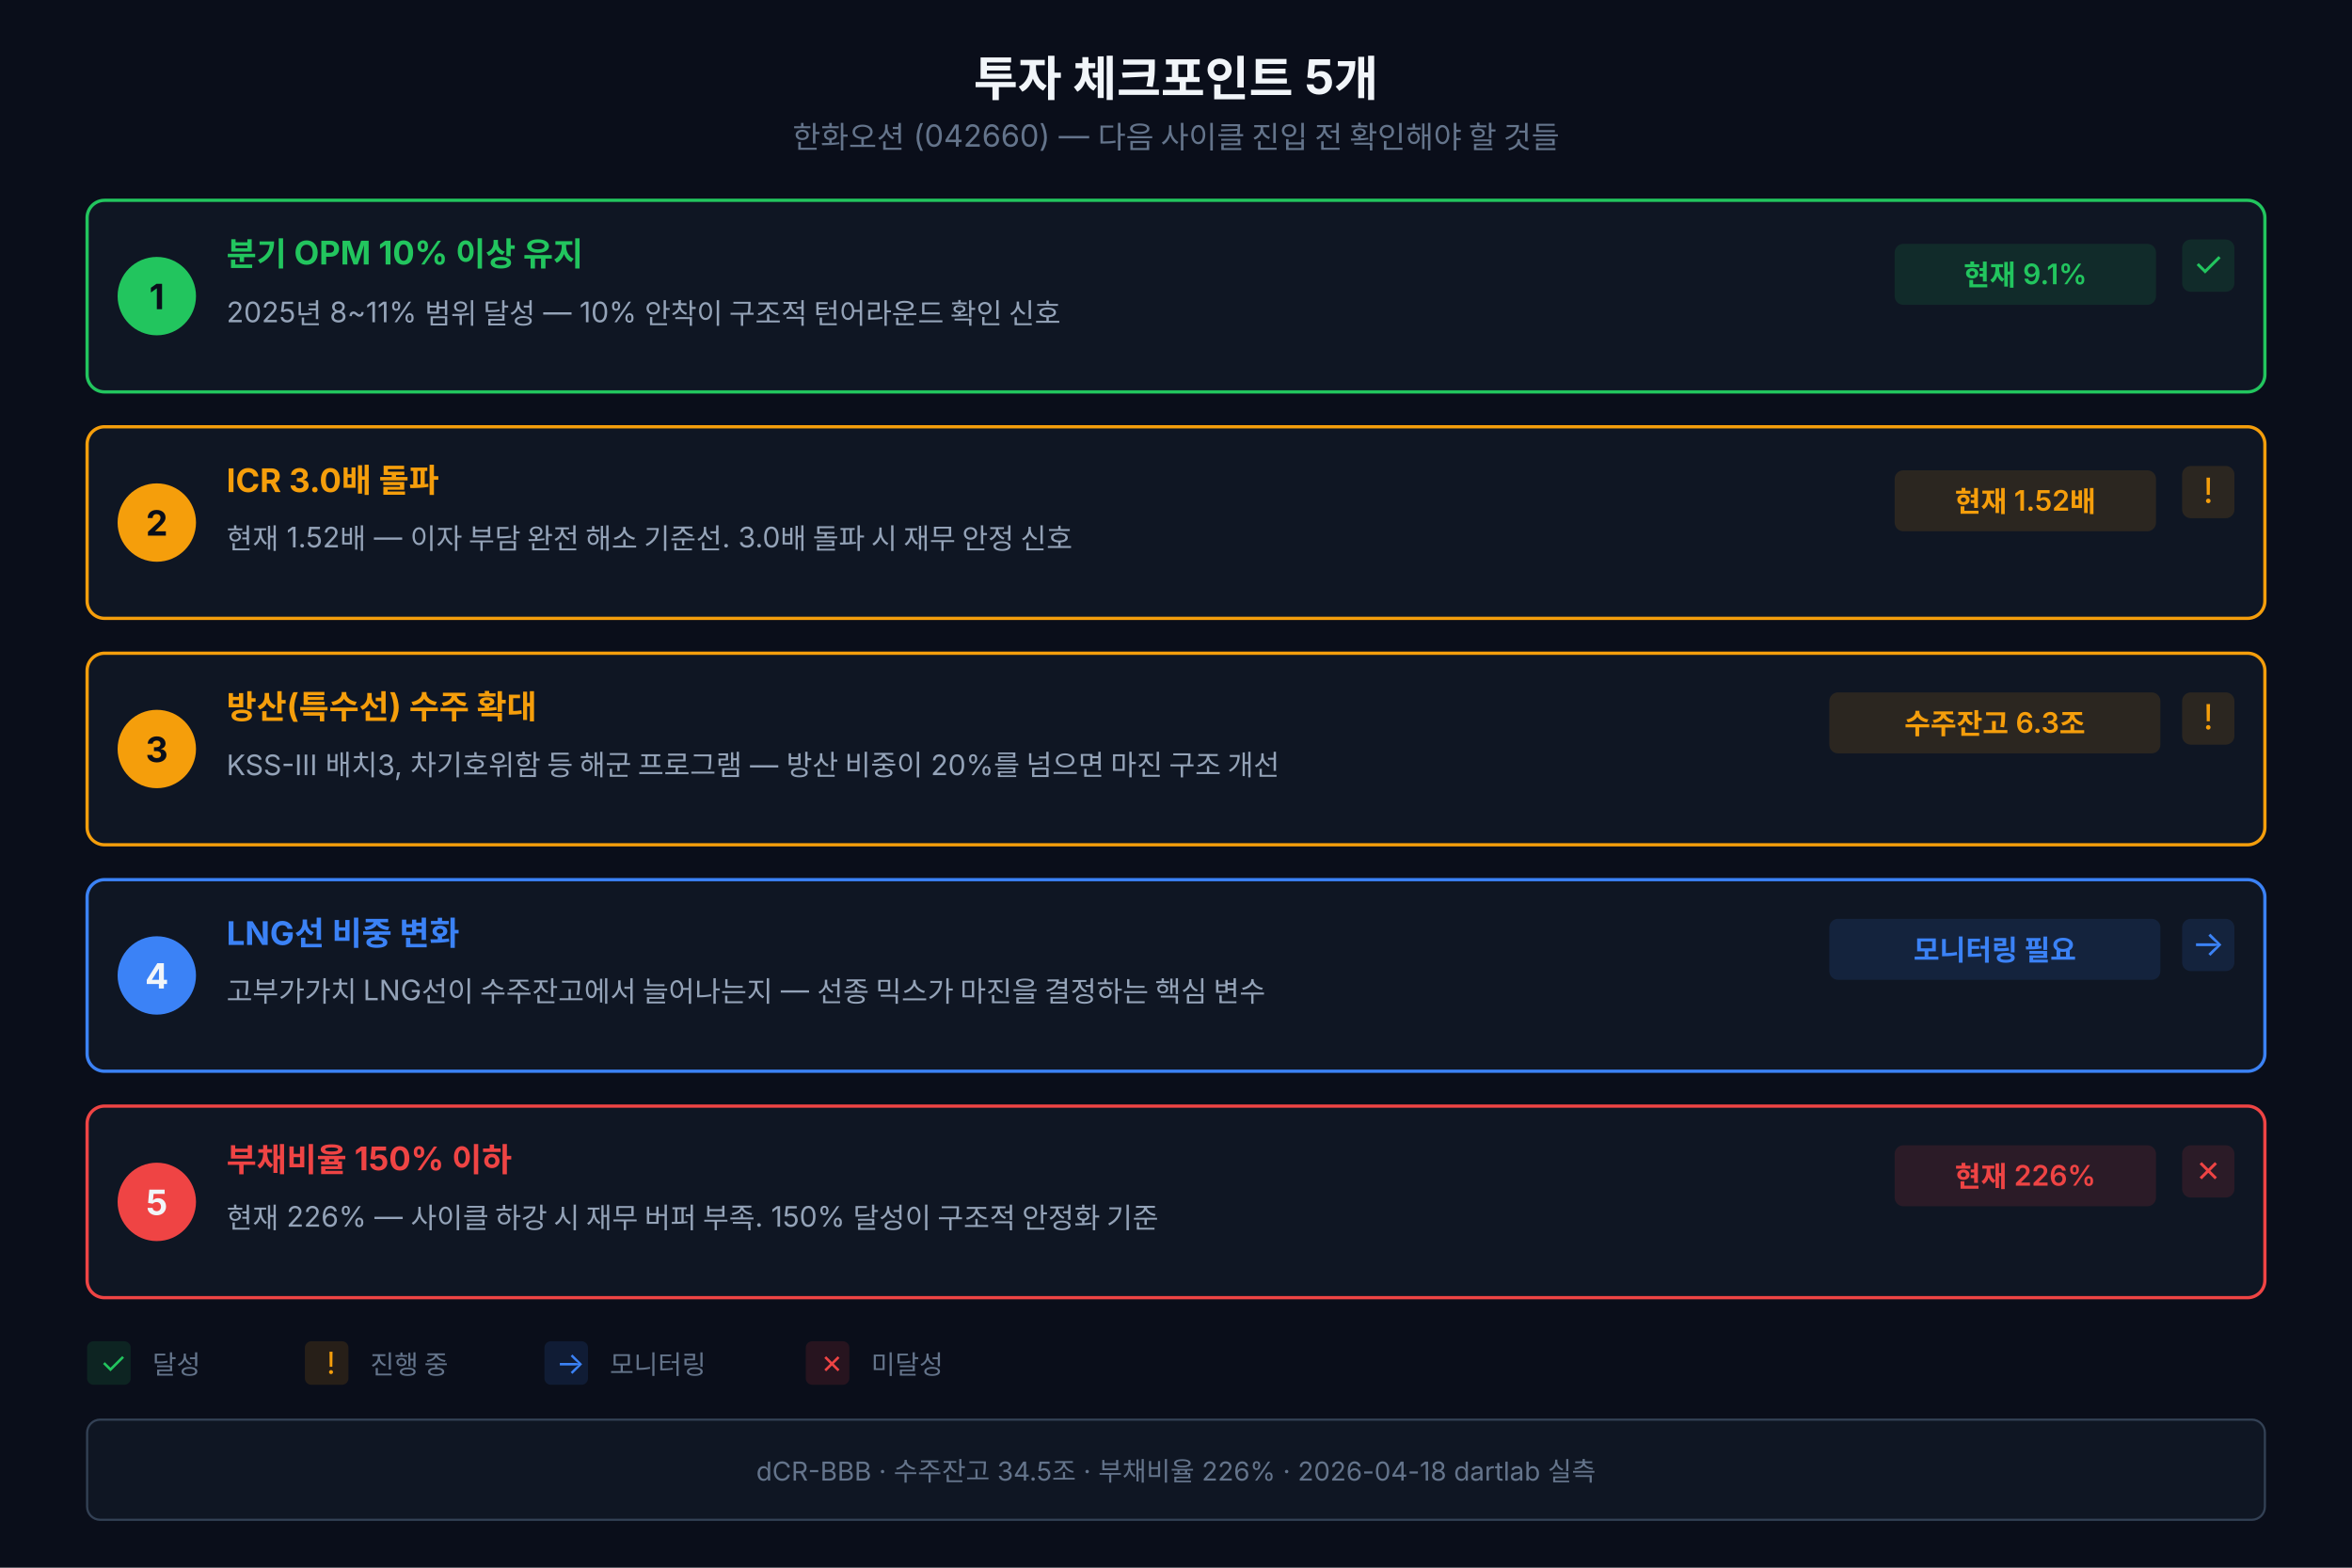
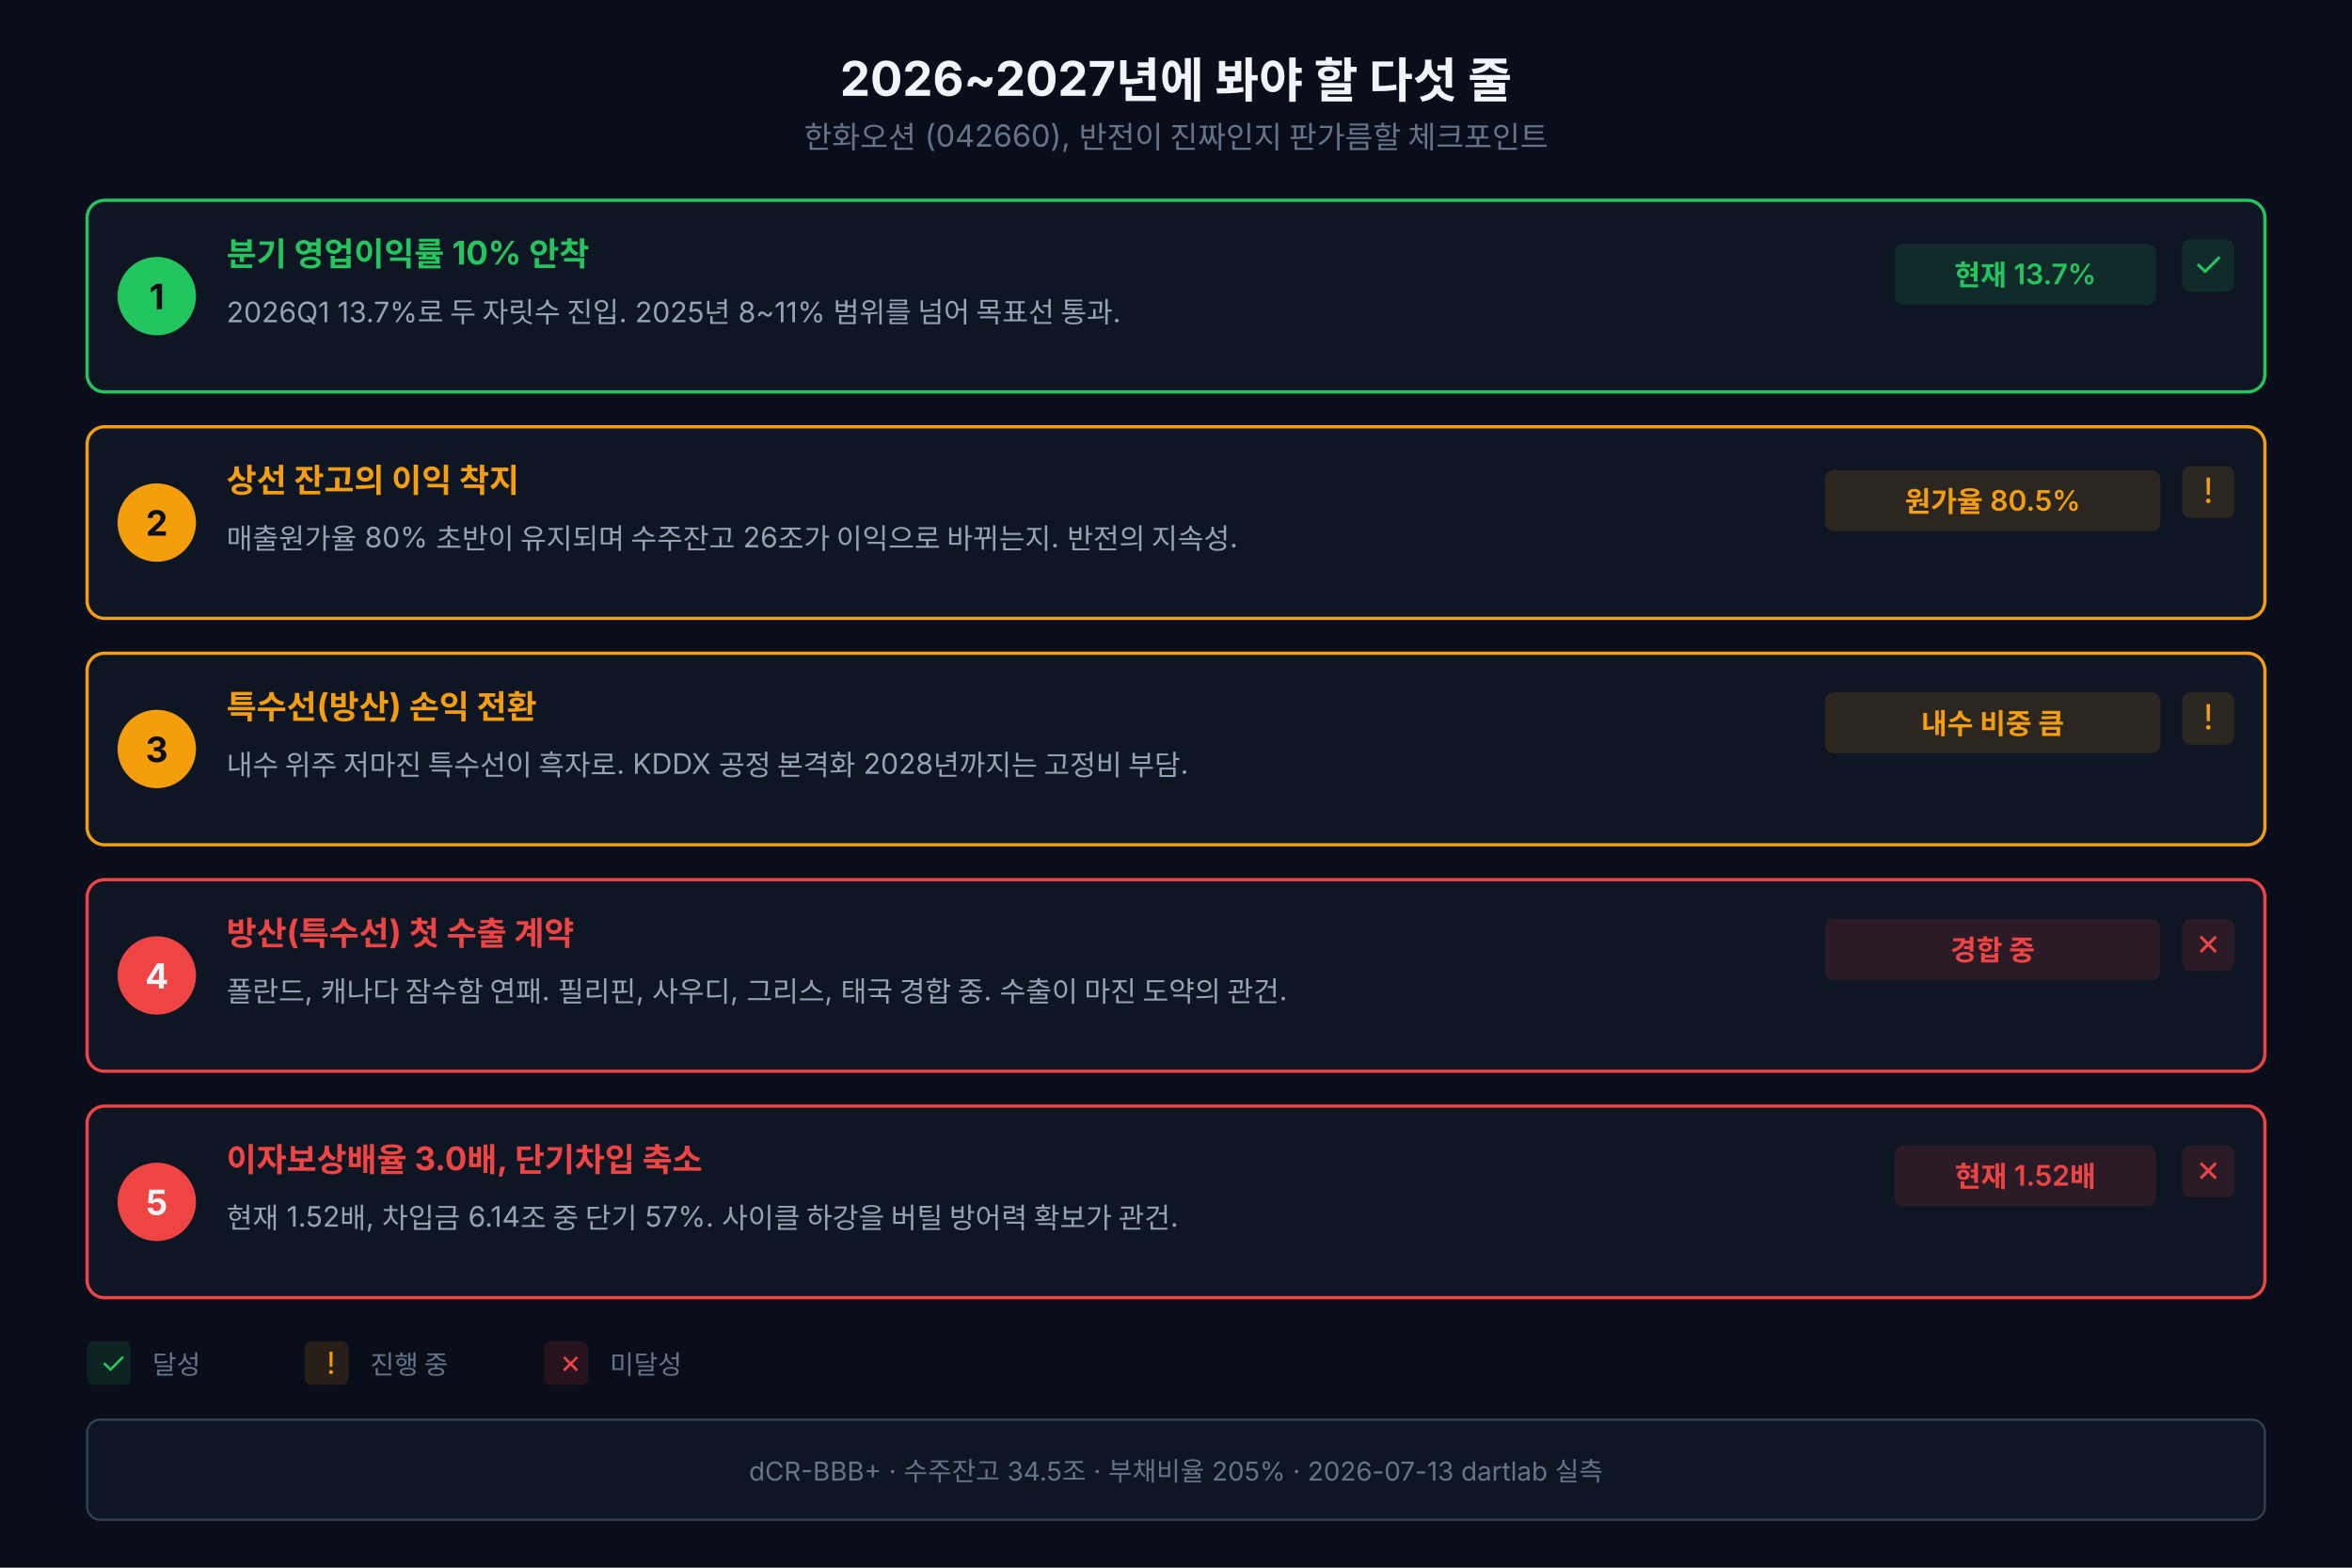
<svg xmlns="http://www.w3.org/2000/svg" viewBox="0 0 1080 720" width="1080" height="720">
  <rect width="1080" height="720" fill="#0a0e1a" />
-   <text x="540" y="44" text-anchor="middle" font-family="-apple-system,'Segoe UI',sans-serif" font-size="22" font-weight="700" fill="#f1f5f9">투자 체크포인트 5개</text>
-   <text x="540" y="68" text-anchor="middle" font-family="-apple-system,'Segoe UI',sans-serif" font-size="14" fill="#64748b">한화오션 (042660) — 다음 사이클 진입 전 확인해야 할 것들</text>
+   <text x="540" y="44" text-anchor="middle" font-family="-apple-system,'Segoe UI',sans-serif" font-size="22" font-weight="700" fill="#f1f5f9">2026~2027년에 봐야 할 다섯 줄</text>
+   <text x="540" y="68" text-anchor="middle" font-family="-apple-system,'Segoe UI',sans-serif" font-size="14" fill="#64748b">한화오션 (042660), 반전이 진짜인지 판가름할 체크포인트</text>
  <rect x="40" y="92" width="1000" height="88" rx="8" fill="#0f1623" stroke="#22c55e" stroke-width="1.5" />
  <circle cx="72" cy="136" r="18" fill="#22c55e" />
  <text x="72" y="142" text-anchor="middle" font-family="-apple-system,'Segoe UI',sans-serif" font-size="16" font-weight="700" fill="#0a0e1a">1</text>
  <rect x="1002" y="110" width="24" height="24" rx="4" fill="#22c55e20" />
  <text x="1014" y="127" text-anchor="middle" font-family="-apple-system,'Segoe UI',sans-serif" font-size="16" fill="#22c55e">✓</text>
-   <text x="104" y="122" font-family="-apple-system,'Segoe UI',sans-serif" font-size="15" font-weight="700" fill="#22c55e">분기 OPM 10% 이상 유지</text>
-   <text x="104" y="148" font-family="-apple-system,'Segoe UI',sans-serif" font-size="13" fill="#94a3b8">2025년 8~11% 범위 달성 — 10% 안착이 구조적 턴어라운드 확인 신호</text>
+   <text x="104" y="122" font-family="-apple-system,'Segoe UI',sans-serif" font-size="15" font-weight="700" fill="#22c55e">분기 영업이익률 10% 안착</text>
+   <text x="104" y="148" font-family="-apple-system,'Segoe UI',sans-serif" font-size="13" fill="#94a3b8">2026Q1 13.7%로 두 자릿수 진입. 2025년 8~11% 범위를 넘어 목표선 통과.</text>
  <rect x="870" y="112" width="120" height="28" rx="4" fill="#22c55e20" />
-   <text x="930" y="131" text-anchor="middle" font-family="-apple-system,'Segoe UI',sans-serif" font-size="13" font-weight="600" fill="#22c55e">현재 9.1%</text>
+   <text x="930" y="131" text-anchor="middle" font-family="-apple-system,'Segoe UI',sans-serif" font-size="13" font-weight="600" fill="#22c55e">현재 13.7%</text>
  <rect x="40" y="196" width="1000" height="88" rx="8" fill="#0f1623" stroke="#f59e0b" stroke-width="1.5" />
  <circle cx="72" cy="240" r="18" fill="#f59e0b" />
  <text x="72" y="246" text-anchor="middle" font-family="-apple-system,'Segoe UI',sans-serif" font-size="16" font-weight="700" fill="#0a0e1a">2</text>
  <rect x="1002" y="214" width="24" height="24" rx="4" fill="#f59e0b20" />
  <text x="1014" y="231" text-anchor="middle" font-family="-apple-system,'Segoe UI',sans-serif" font-size="16" fill="#f59e0b">!</text>
-   <text x="104" y="226" font-family="-apple-system,'Segoe UI',sans-serif" font-size="15" font-weight="700" fill="#f59e0b">ICR 3.0배 돌파</text>
-   <text x="104" y="252" font-family="-apple-system,'Segoe UI',sans-serif" font-size="13" fill="#94a3b8">현재 1.52배 — 이자 부담 완전 해소 기준선. 3.0배 돌파 시 재무 안정 신호</text>
-   <rect x="870" y="216" width="120" height="28" rx="4" fill="#f59e0b20" />
-   <text x="930" y="235" text-anchor="middle" font-family="-apple-system,'Segoe UI',sans-serif" font-size="13" font-weight="600" fill="#f59e0b">현재 1.52배</text>
+   <text x="104" y="226" font-family="-apple-system,'Segoe UI',sans-serif" font-size="15" font-weight="700" fill="#f59e0b">상선 잔고의 이익 착지</text>
+   <text x="104" y="252" font-family="-apple-system,'Segoe UI',sans-serif" font-size="13" fill="#94a3b8">매출원가율 80% 초반이 유지되며 수주잔고 26조가 이익으로 바뀌는지. 반전의 지속성.</text>
+   <rect x="838" y="216" width="154" height="28" rx="4" fill="#f59e0b20" />
+   <text x="915" y="235" text-anchor="middle" font-family="-apple-system,'Segoe UI',sans-serif" font-size="13" font-weight="600" fill="#f59e0b">원가율 80.5%</text>
  <rect x="40" y="300" width="1000" height="88" rx="8" fill="#0f1623" stroke="#f59e0b" stroke-width="1.5" />
  <circle cx="72" cy="344" r="18" fill="#f59e0b" />
  <text x="72" y="350" text-anchor="middle" font-family="-apple-system,'Segoe UI',sans-serif" font-size="16" font-weight="700" fill="#0a0e1a">3</text>
  <rect x="1002" y="318" width="24" height="24" rx="4" fill="#f59e0b20" />
  <text x="1014" y="335" text-anchor="middle" font-family="-apple-system,'Segoe UI',sans-serif" font-size="16" fill="#f59e0b">!</text>
-   <text x="104" y="330" font-family="-apple-system,'Segoe UI',sans-serif" font-size="15" font-weight="700" fill="#f59e0b">방산(특수선) 수주 확대</text>
-   <text x="104" y="356" font-family="-apple-system,'Segoe UI',sans-serif" font-size="13" fill="#94a3b8">KSS-III 배치3, 차기호위함 등 해군 프로그램 — 방산 비중이 20%를 넘으면 마진 구조 개선</text>
-   <rect x="840" y="318" width="152" height="28" rx="4" fill="#f59e0b20" />
-   <text x="916" y="337" text-anchor="middle" font-family="-apple-system,'Segoe UI',sans-serif" font-size="13" font-weight="600" fill="#f59e0b">수주잔고 6.3조</text>
-   <rect x="40" y="404" width="1000" height="88" rx="8" fill="#0f1623" stroke="#3b82f6" stroke-width="1.5" />
-   <circle cx="72" cy="448" r="18" fill="#3b82f6" />
+   <text x="104" y="330" font-family="-apple-system,'Segoe UI',sans-serif" font-size="15" font-weight="700" fill="#f59e0b">특수선(방산) 손익 전환</text>
+   <text x="104" y="356" font-family="-apple-system,'Segoe UI',sans-serif" font-size="13" fill="#94a3b8">내수 위주 저마진 특수선이 흑자로. KDDX 공정 본격화 2028년까지는 고정비 부담.</text>
+   <rect x="838" y="318" width="154" height="28" rx="4" fill="#f59e0b20" />
+   <text x="915" y="337" text-anchor="middle" font-family="-apple-system,'Segoe UI',sans-serif" font-size="13" font-weight="600" fill="#f59e0b">내수 비중 큼</text>
+   <rect x="40" y="404" width="1000" height="88" rx="8" fill="#0f1623" stroke="#ef4444" stroke-width="1.5" />
+   <circle cx="72" cy="448" r="18" fill="#ef4444" />
  <text x="72" y="454" text-anchor="middle" font-family="-apple-system,'Segoe UI',sans-serif" font-size="16" font-weight="700" fill="#f1f5f9">4</text>
-   <rect x="1002" y="422" width="24" height="24" rx="4" fill="#3b82f620" />
-   <text x="1014" y="439" text-anchor="middle" font-family="-apple-system,'Segoe UI',sans-serif" font-size="16" fill="#3b82f6">→</text>
-   <text x="104" y="434" font-family="-apple-system,'Segoe UI',sans-serif" font-size="15" font-weight="700" fill="#3b82f6">LNG선 비중 변화</text>
-   <text x="104" y="460" font-family="-apple-system,'Segoe UI',sans-serif" font-size="13" fill="#94a3b8">고부가가치 LNG선이 수주잔고에서 늘어나는지 — 선종 믹스가 마진을 결정하는 핵심 변수</text>
-   <rect x="840" y="422" width="152" height="28" rx="4" fill="#3b82f620" />
-   <text x="916" y="441" text-anchor="middle" font-family="-apple-system,'Segoe UI',sans-serif" font-size="13" font-weight="600" fill="#3b82f6">모니터링 필요</text>
+   <rect x="1002" y="422" width="24" height="24" rx="4" fill="#ef444420" />
+   <text x="1014" y="439" text-anchor="middle" font-family="-apple-system,'Segoe UI',sans-serif" font-size="16" fill="#ef4444">✗</text>
+   <text x="104" y="434" font-family="-apple-system,'Segoe UI',sans-serif" font-size="15" font-weight="700" fill="#ef4444">방산(특수선) 첫 수출 계약</text>
+   <text x="104" y="460" font-family="-apple-system,'Segoe UI',sans-serif" font-size="13" fill="#94a3b8">폴란드, 캐나다 잠수함 연패. 필리핀, 사우디, 그리스, 태국 경합 중. 수출이 마진 도약의 관건.</text>
+   <rect x="838" y="422" width="154" height="28" rx="4" fill="#ef444420" />
+   <text x="915" y="441" text-anchor="middle" font-family="-apple-system,'Segoe UI',sans-serif" font-size="13" font-weight="600" fill="#ef4444">경합 중</text>
  <rect x="40" y="508" width="1000" height="88" rx="8" fill="#0f1623" stroke="#ef4444" stroke-width="1.5" />
  <circle cx="72" cy="552" r="18" fill="#ef4444" />
  <text x="72" y="558" text-anchor="middle" font-family="-apple-system,'Segoe UI',sans-serif" font-size="16" font-weight="700" fill="#f1f5f9">5</text>
  <rect x="1002" y="526" width="24" height="24" rx="4" fill="#ef444420" />
  <text x="1014" y="543" text-anchor="middle" font-family="-apple-system,'Segoe UI',sans-serif" font-size="16" fill="#ef4444">✗</text>
-   <text x="104" y="538" font-family="-apple-system,'Segoe UI',sans-serif" font-size="15" font-weight="700" fill="#ef4444">부채비율 150% 이하</text>
-   <text x="104" y="564" font-family="-apple-system,'Segoe UI',sans-serif" font-size="13" fill="#94a3b8">현재 226% — 사이클 하강 시 재무 버퍼 부족. 150% 달성이 구조적 안정화 기준</text>
+   <text x="104" y="538" font-family="-apple-system,'Segoe UI',sans-serif" font-size="15" font-weight="700" fill="#ef4444">이자보상배율 3.0배, 단기차입 축소</text>
+   <text x="104" y="564" font-family="-apple-system,'Segoe UI',sans-serif" font-size="13" fill="#94a3b8">현재 1.52배, 차입금 6.14조 중 단기 57%. 사이클 하강을 버틸 방어력 확보가 관건.</text>
  <rect x="870" y="526" width="120" height="28" rx="4" fill="#ef444420" />
-   <text x="930" y="545" text-anchor="middle" font-family="-apple-system,'Segoe UI',sans-serif" font-size="13" font-weight="600" fill="#ef4444">현재 226%</text>
+   <text x="930" y="545" text-anchor="middle" font-family="-apple-system,'Segoe UI',sans-serif" font-size="13" font-weight="600" fill="#ef4444">현재 1.52배</text>
  <rect x="40" y="616" width="20" height="20" rx="3" fill="#22c55e20" />
  <text x="52" y="631" text-anchor="middle" font-family="-apple-system,'Segoe UI',sans-serif" font-size="14" fill="#22c55e">✓</text>
  <text x="70" y="631" font-family="-apple-system,'Segoe UI',sans-serif" font-size="12" fill="#64748b">달성</text>
  <rect x="140" y="616" width="20" height="20" rx="3" fill="#f59e0b20" />
  <text x="152" y="631" text-anchor="middle" font-family="-apple-system,'Segoe UI',sans-serif" font-size="14" fill="#f59e0b">!</text>
  <text x="170" y="631" font-family="-apple-system,'Segoe UI',sans-serif" font-size="12" fill="#64748b">진행 중</text>
-   <rect x="250" y="616" width="20" height="20" rx="3" fill="#3b82f620" />
-   <text x="262" y="631" text-anchor="middle" font-family="-apple-system,'Segoe UI',sans-serif" font-size="14" fill="#3b82f6">→</text>
-   <text x="280" y="631" font-family="-apple-system,'Segoe UI',sans-serif" font-size="12" fill="#64748b">모니터링</text>
-   <rect x="370" y="616" width="20" height="20" rx="3" fill="#ef444420" />
-   <text x="382" y="631" text-anchor="middle" font-family="-apple-system,'Segoe UI',sans-serif" font-size="14" fill="#ef4444">✗</text>
-   <text x="400" y="631" font-family="-apple-system,'Segoe UI',sans-serif" font-size="12" fill="#64748b">미달성</text>
+   <rect x="250" y="616" width="20" height="20" rx="3" fill="#ef444420" />
+   <text x="262" y="631" text-anchor="middle" font-family="-apple-system,'Segoe UI',sans-serif" font-size="14" fill="#ef4444">✗</text>
+   <text x="280" y="631" font-family="-apple-system,'Segoe UI',sans-serif" font-size="12" fill="#64748b">미달성</text>
  <rect x="40" y="652" width="1000" height="46" rx="6" fill="#0f1623" stroke="#334155" stroke-width="1" />
-   <text x="540" y="680" text-anchor="middle" font-family="-apple-system,'Segoe UI',sans-serif" font-size="12" fill="#64748b">dCR-BBB · 수주잔고 34.5조 · 부채비율 226% · 2026-04-18 dartlab 실측</text>
+   <text x="540" y="680" text-anchor="middle" font-family="-apple-system,'Segoe UI',sans-serif" font-size="12" fill="#64748b">dCR-BBB+ · 수주잔고 34.5조 · 부채비율 205% · 2026-07-13 dartlab 실측</text>
</svg>
